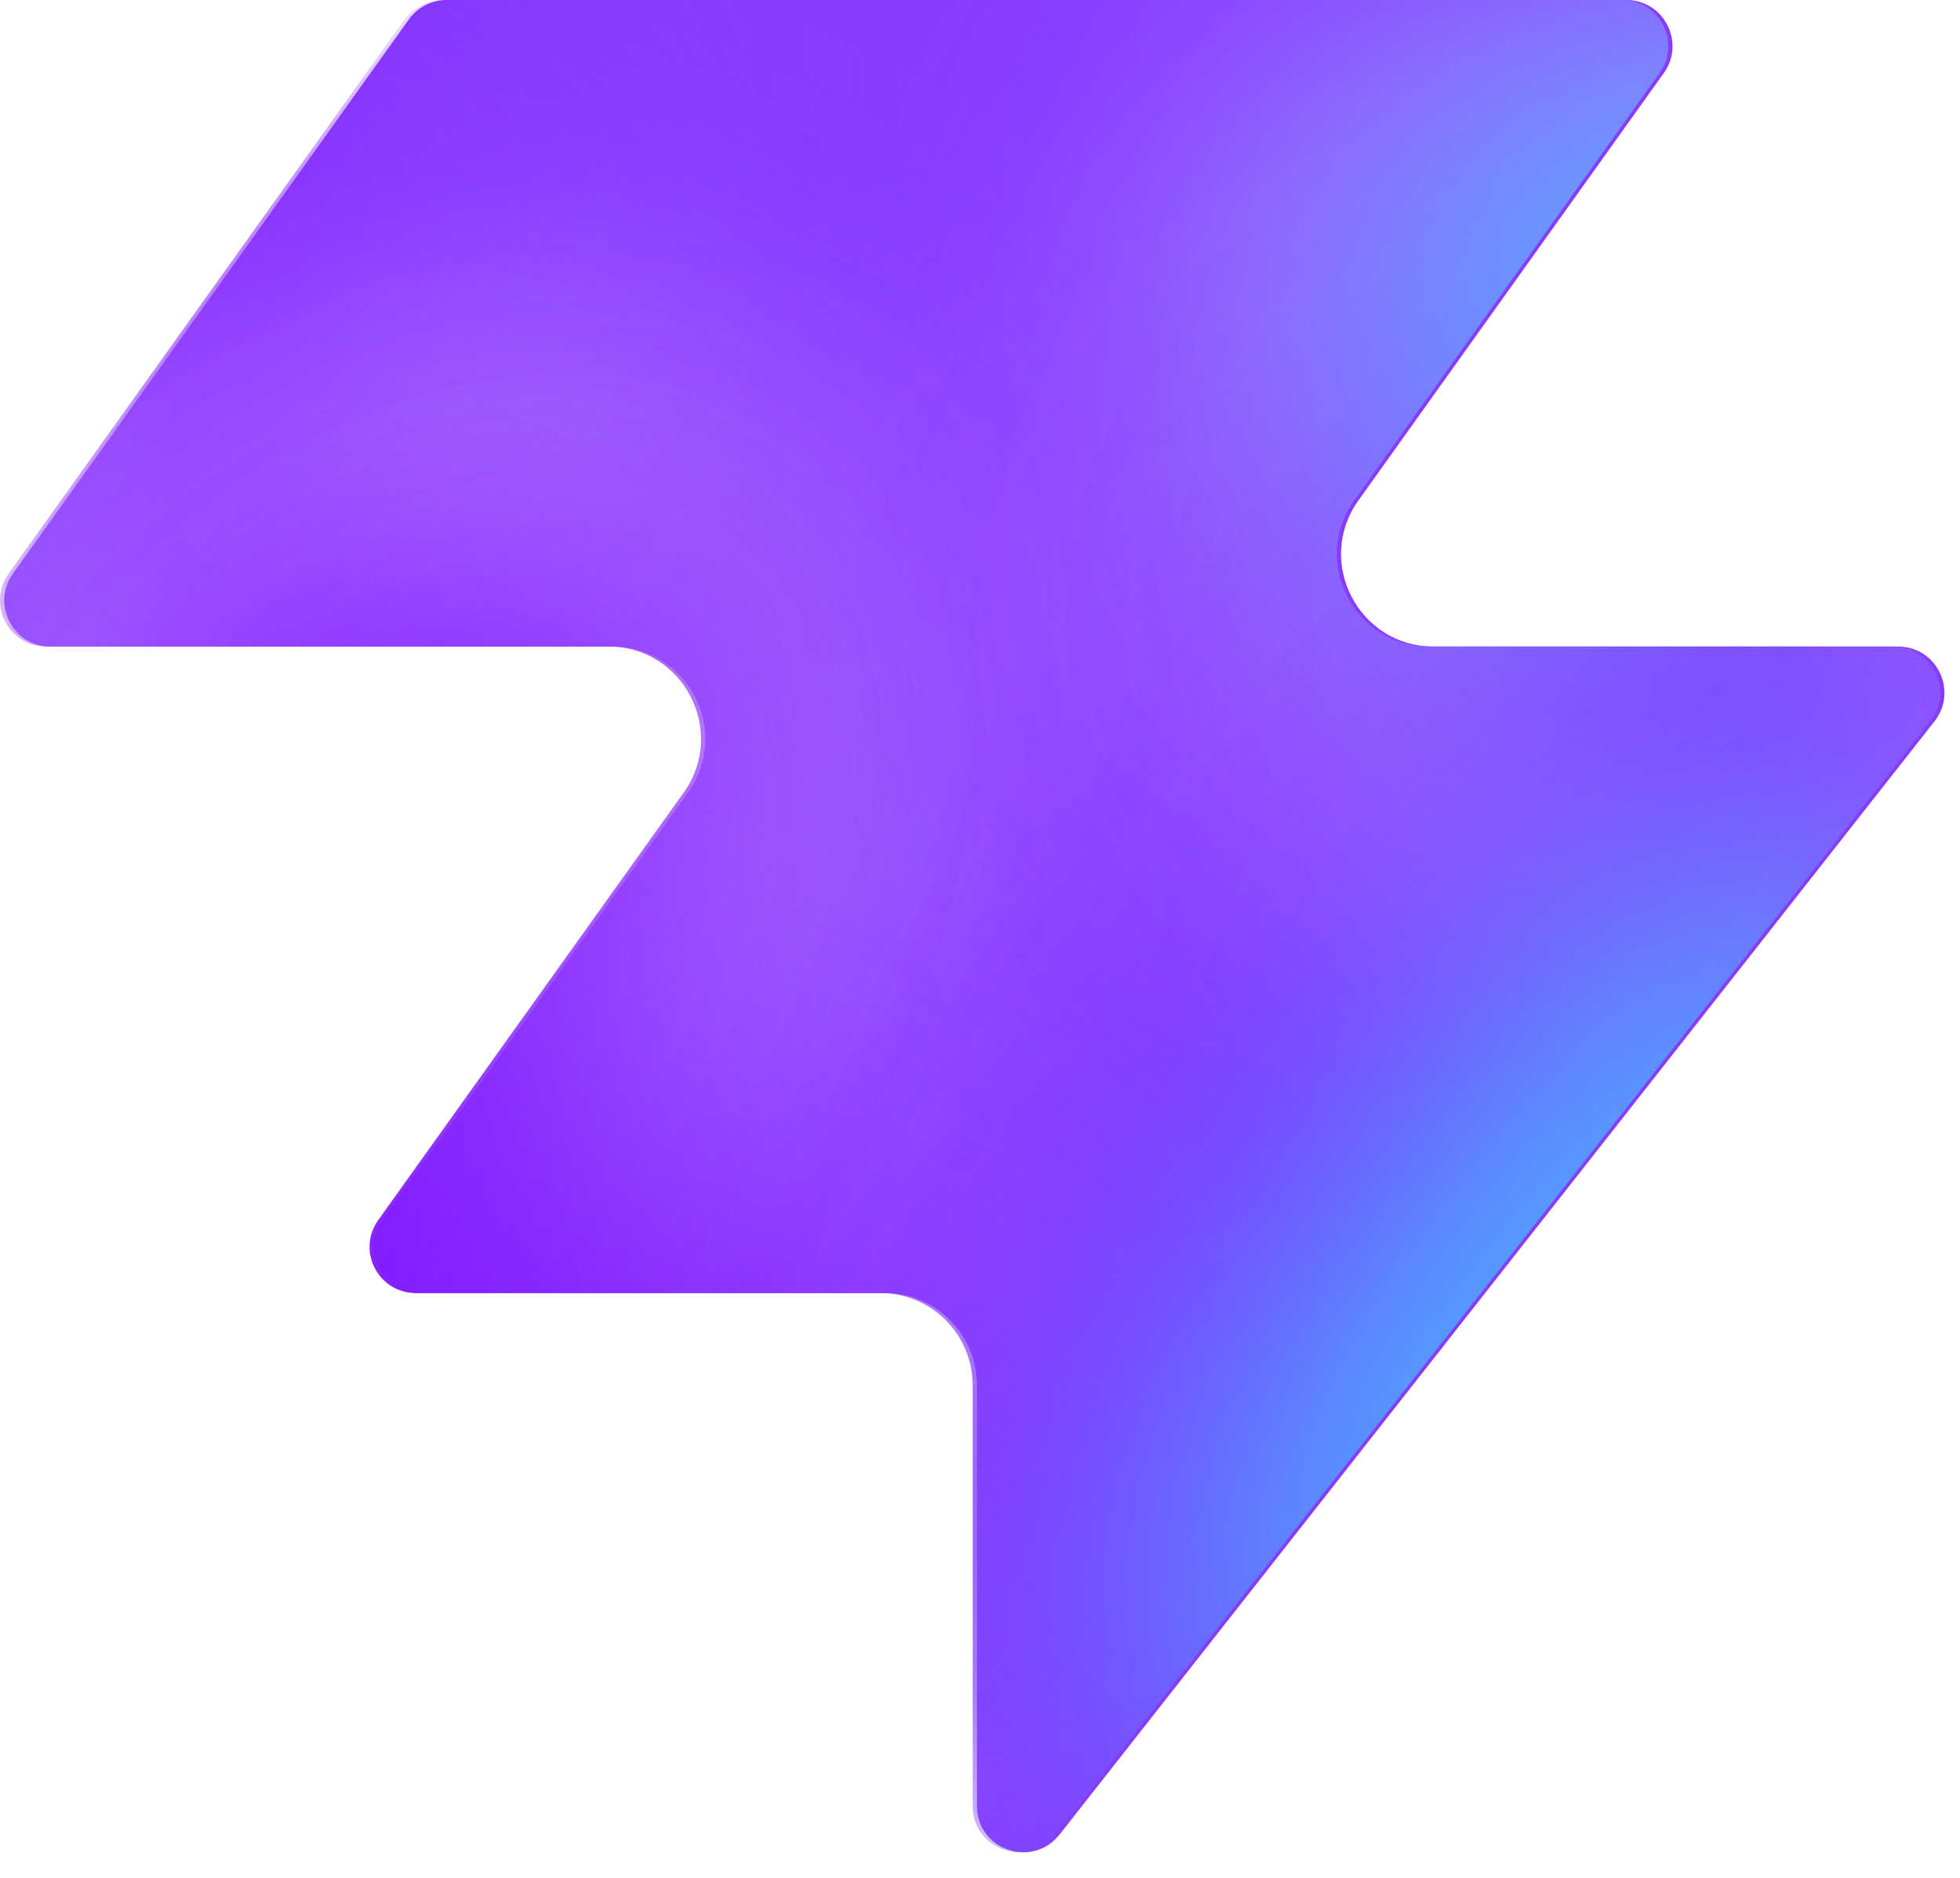
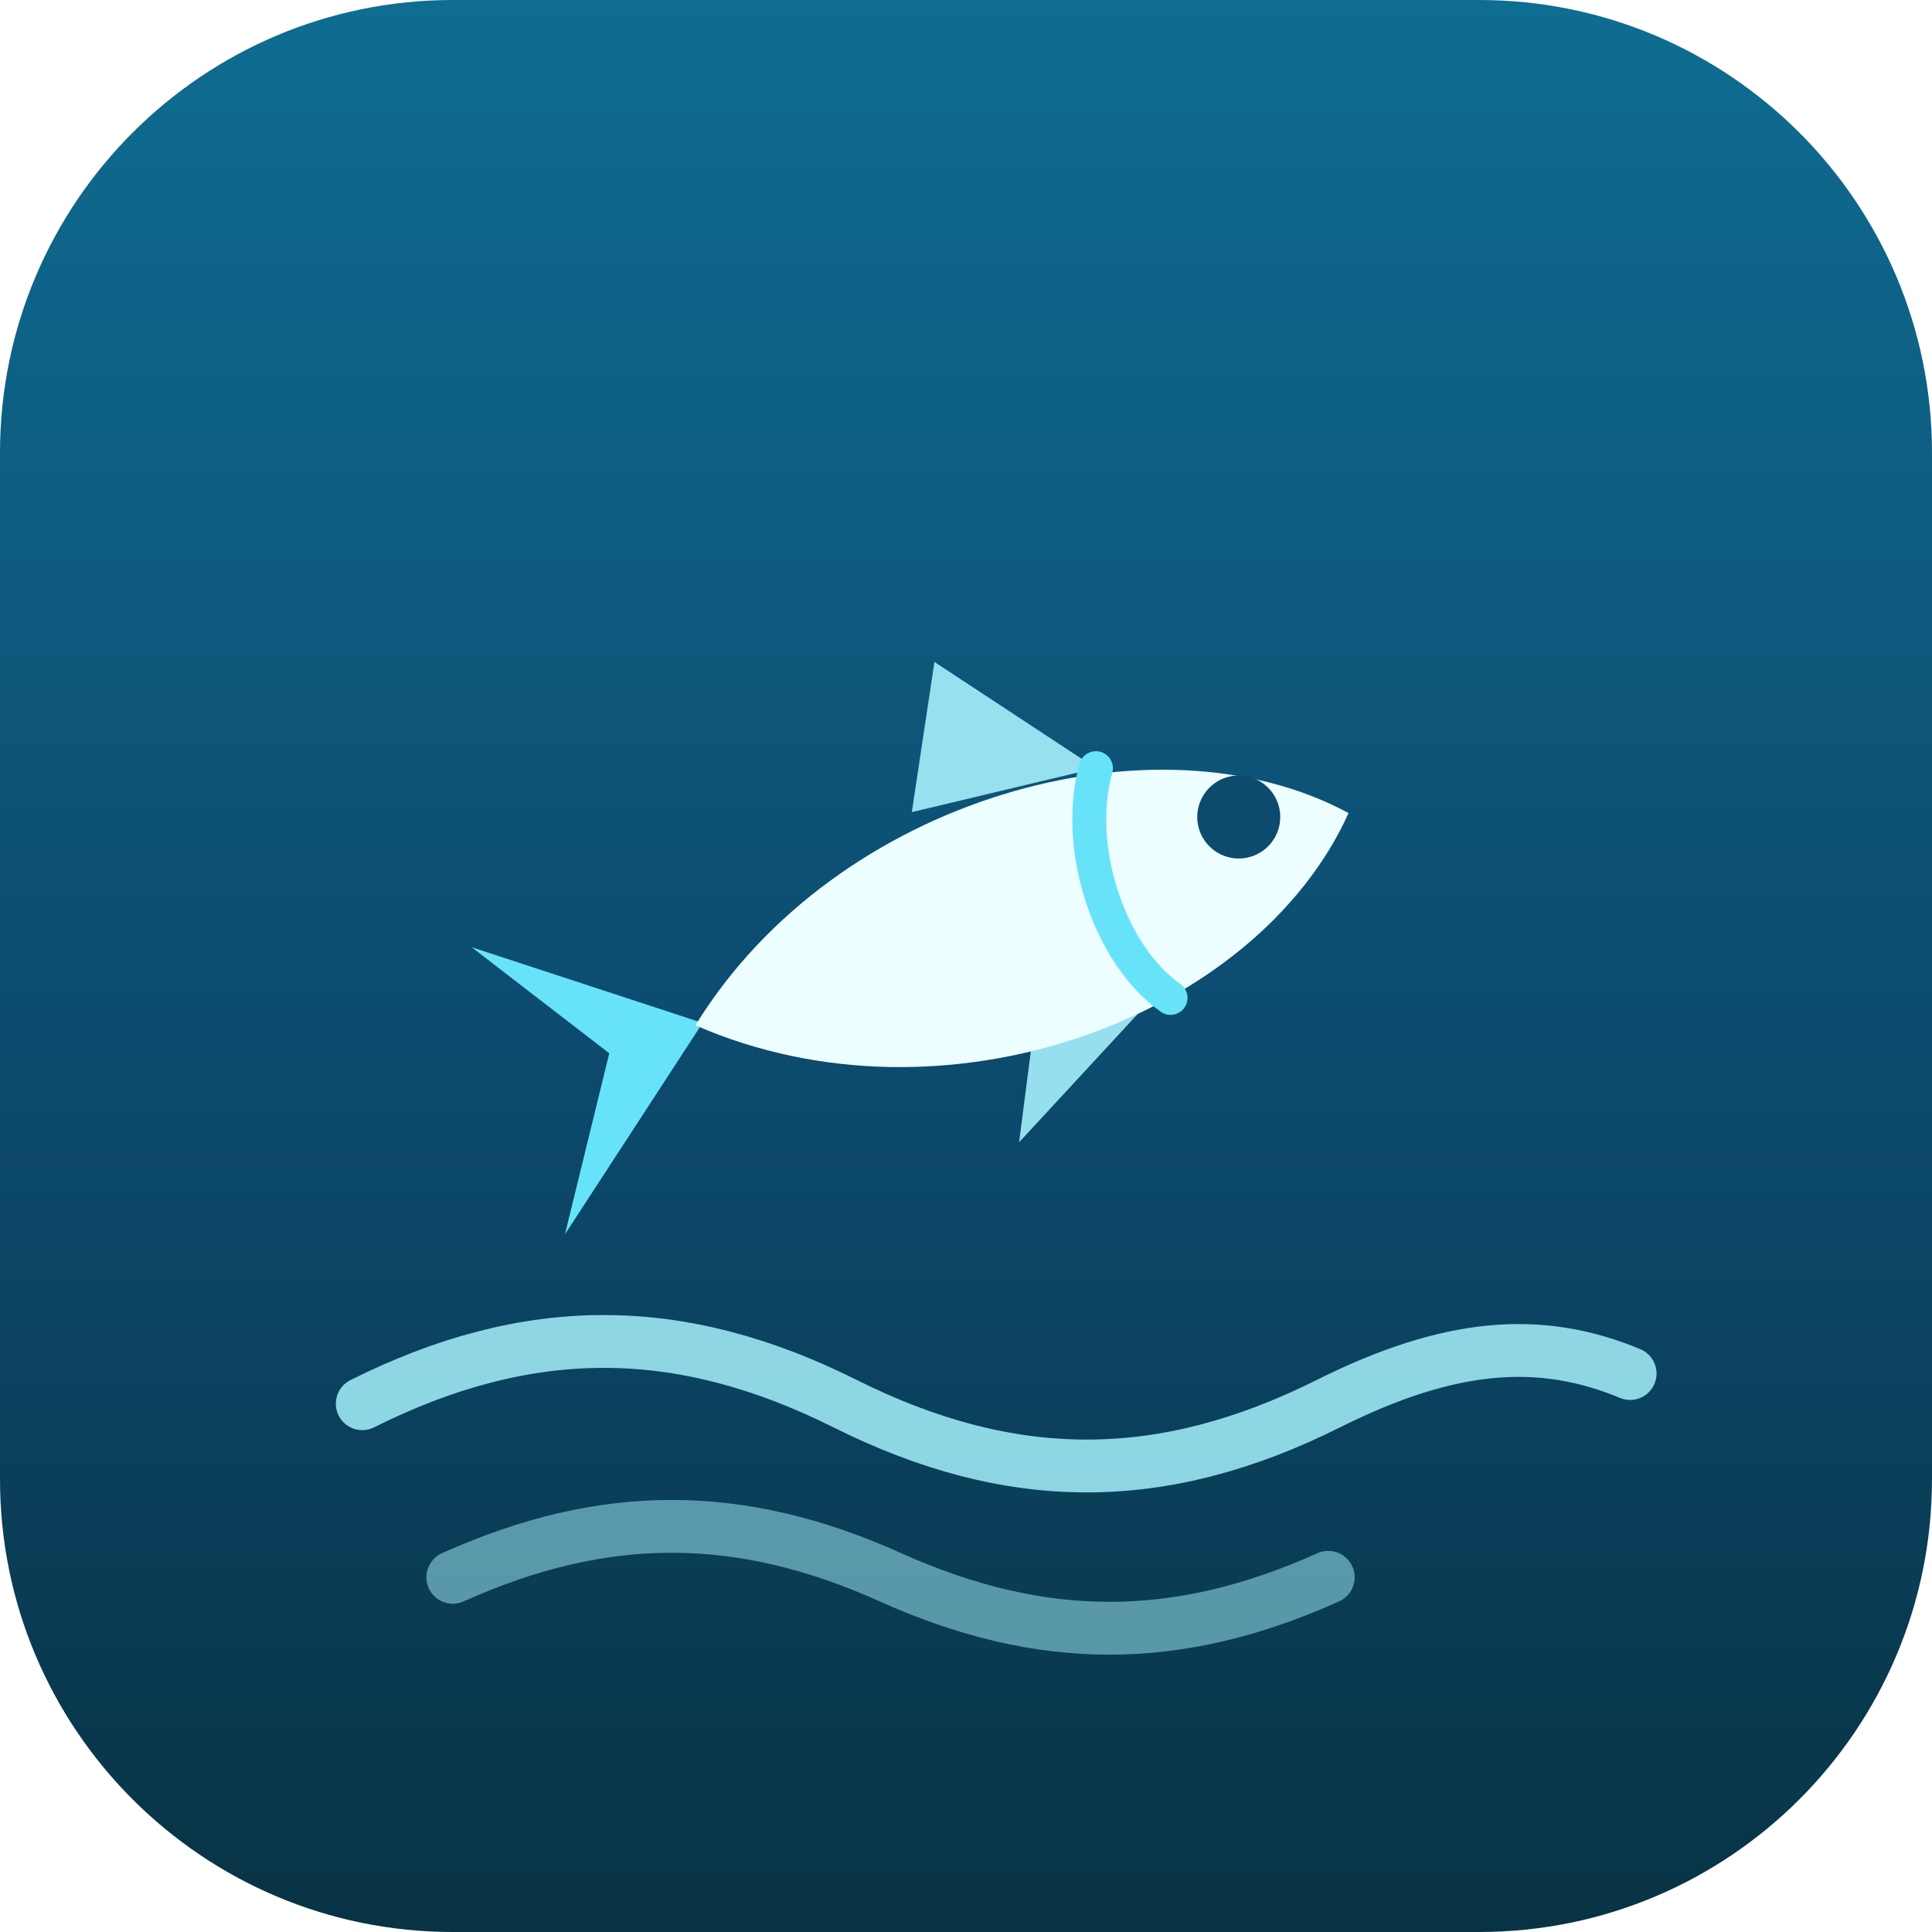
- <svg xmlns="http://www.w3.org/2000/svg" width="48" height="46" fill="none" viewBox="0 0 48 46">
-   <path fill="#863bff" d="M25.946 44.938c-.664.845-2.021.375-2.021-.698V33.937a2.26 2.26 0 0 0-2.262-2.262H10.287c-.92 0-1.456-1.04-.92-1.788l7.48-10.471c1.07-1.497 0-3.578-1.842-3.578H1.237c-.92 0-1.456-1.04-.92-1.788L10.013.474c.214-.297.556-.474.92-.474h28.894c.92 0 1.456 1.04.92 1.788l-7.48 10.471c-1.07 1.498 0 3.579 1.842 3.579h11.377c.943 0 1.473 1.088.89 1.83L25.947 44.94z" style="fill:#863bff;fill:color(display-p3 .525 .23 1);fill-opacity:1" />
-   <mask id="a" width="48" height="46" x="0" y="0" maskUnits="userSpaceOnUse" style="mask-type:alpha">
-     <path fill="#000" d="M25.842 44.938c-.664.844-2.021.375-2.021-.698V33.937a2.26 2.26 0 0 0-2.262-2.262H10.183c-.92 0-1.456-1.04-.92-1.788l7.48-10.471c1.07-1.498 0-3.579-1.842-3.579H1.133c-.92 0-1.456-1.04-.92-1.787L9.91.473c.214-.297.556-.474.92-.474h28.894c.92 0 1.456 1.04.92 1.788l-7.48 10.471c-1.07 1.498 0 3.578 1.842 3.578h11.377c.943 0 1.473 1.088.89 1.832L25.843 44.94z" style="fill:#000;fill-opacity:1" />
-   </mask>
-   <g mask="url(#a)">
-     <g filter="url(#b)">
-       <ellipse cx="5.508" cy="14.704" fill="#ede6ff" rx="5.508" ry="14.704" style="fill:#ede6ff;fill:color(display-p3 .927 .903 1);fill-opacity:1" transform="matrix(.00324 1 1 -.00324 -4.47 31.516)" />
-     </g>
-     <g filter="url(#c)">
-       <ellipse cx="10.399" cy="29.851" fill="#ede6ff" rx="10.399" ry="29.851" style="fill:#ede6ff;fill:color(display-p3 .927 .903 1);fill-opacity:1" transform="matrix(.00324 1 1 -.00324 -39.328 7.883)" />
-     </g>
-     <g filter="url(#d)">
-       <ellipse cx="5.508" cy="30.487" fill="#7e14ff" rx="5.508" ry="30.487" style="fill:#7e14ff;fill:color(display-p3 .492 .077 1);fill-opacity:1" transform="rotate(89.814 -25.913 -14.639)scale(1 -1)" />
-     </g>
-     <g filter="url(#e)">
-       <ellipse cx="5.508" cy="30.599" fill="#7e14ff" rx="5.508" ry="30.599" style="fill:#7e14ff;fill:color(display-p3 .492 .077 1);fill-opacity:1" transform="rotate(89.814 -32.644 -3.334)scale(1 -1)" />
-     </g>
-     <g filter="url(#f)">
-       <ellipse cx="5.508" cy="30.599" fill="#7e14ff" rx="5.508" ry="30.599" style="fill:#7e14ff;fill:color(display-p3 .492 .077 1);fill-opacity:1" transform="matrix(.00324 1 1 -.00324 -34.34 30.47)" />
-     </g>
-     <g filter="url(#g)">
-       <ellipse cx="14.072" cy="22.078" fill="#ede6ff" rx="14.072" ry="22.078" style="fill:#ede6ff;fill:color(display-p3 .927 .903 1);fill-opacity:1" transform="rotate(93.35 24.506 48.493)scale(-1 1)" />
-     </g>
-     <g filter="url(#h)">
-       <ellipse cx="3.47" cy="21.501" fill="#7e14ff" rx="3.47" ry="21.501" style="fill:#7e14ff;fill:color(display-p3 .492 .077 1);fill-opacity:1" transform="rotate(89.009 28.708 47.59)scale(-1 1)" />
-     </g>
-     <g filter="url(#i)">
-       <ellipse cx="3.47" cy="21.501" fill="#7e14ff" rx="3.47" ry="21.501" style="fill:#7e14ff;fill:color(display-p3 .492 .077 1);fill-opacity:1" transform="rotate(89.009 28.708 47.59)scale(-1 1)" />
-     </g>
-     <g filter="url(#j)">
-       <ellipse cx=".387" cy="8.972" fill="#7e14ff" rx="4.407" ry="29.108" style="fill:#7e14ff;fill:color(display-p3 .492 .077 1);fill-opacity:1" transform="rotate(39.51 .387 8.972)" />
-     </g>
-     <g filter="url(#k)">
-       <ellipse cx="47.523" cy="-6.092" fill="#7e14ff" rx="4.407" ry="29.108" style="fill:#7e14ff;fill:color(display-p3 .492 .077 1);fill-opacity:1" transform="rotate(37.892 47.523 -6.092)" />
-     </g>
-     <g filter="url(#l)">
-       <ellipse cx="41.412" cy="6.333" fill="#47bfff" rx="5.971" ry="9.665" style="fill:#47bfff;fill:color(display-p3 .28 .748 1);fill-opacity:1" transform="rotate(37.892 41.412 6.333)" />
-     </g>
-     <g filter="url(#m)">
-       <ellipse cx="-1.879" cy="38.332" fill="#7e14ff" rx="4.407" ry="29.108" style="fill:#7e14ff;fill:color(display-p3 .492 .077 1);fill-opacity:1" transform="rotate(37.892 -1.88 38.332)" />
-     </g>
-     <g filter="url(#n)">
-       <ellipse cx="-1.879" cy="38.332" fill="#7e14ff" rx="4.407" ry="29.108" style="fill:#7e14ff;fill:color(display-p3 .492 .077 1);fill-opacity:1" transform="rotate(37.892 -1.88 38.332)" />
-     </g>
-     <g filter="url(#o)">
-       <ellipse cx="35.651" cy="29.907" fill="#7e14ff" rx="4.407" ry="29.108" style="fill:#7e14ff;fill:color(display-p3 .492 .077 1);fill-opacity:1" transform="rotate(37.892 35.651 29.907)" />
-     </g>
-     <g filter="url(#p)">
-       <ellipse cx="38.418" cy="32.4" fill="#47bfff" rx="5.971" ry="15.297" style="fill:#47bfff;fill:color(display-p3 .28 .748 1);fill-opacity:1" transform="rotate(37.892 38.418 32.4)" />
-     </g>
+ <svg xmlns="http://www.w3.org/2000/svg" width="512" height="512" viewBox="0 0 512 512" fill="none" role="img" aria-label="Lac Edja">
+   <defs>
+     <linearGradient id="water" x1="0" y1="0" x2="0" y2="512" gradientUnits="userSpaceOnUse">
+       <stop offset="0" stop-color="#0e6d91" />
+       <stop offset="0.55" stop-color="#0c4a6e" />
+       <stop offset="1" stop-color="#083344" />
+     </linearGradient>
+   </defs>
+   <rect width="512" height="512" rx="120" fill="url(#water)" />
+   <g transform="rotate(-18 256 240)">
+     <path d="M250 212 L268 176 L300 216 Z" fill="#a5f0fc" opacity="0.9" />
+     <path d="M268 266 L250 304 L300 276 Z" fill="#a5f0fc" opacity="0.9" />
+     <path d="M180 248 L128 210 L154 248 L128 290 Z" fill="#67e3f9" />
+     <path d="M360 248 C320 206 232 202 178 248 C232 296 320 292 360 248 Z" fill="#ecfeff" />
+     <path d="M300 216 C288 234 288 264 300 280" stroke="#67e3f9" stroke-width="9" stroke-linecap="round" fill="none" />
+     <circle cx="332" cy="240" r="11" fill="#0c4a6e" />
  </g>
-   <defs>
-     <filter id="b" width="60.045" height="41.654" x="-19.77" y="16.149" color-interpolation-filters="sRGB" filterUnits="userSpaceOnUse">
-       <feFlood flood-opacity="0" result="BackgroundImageFix" />
-       <feBlend in="SourceGraphic" in2="BackgroundImageFix" result="shape" />
-       <feGaussianBlur result="effect1_foregroundBlur_2002_17158" stdDeviation="7.659" />
-     </filter>
-     <filter id="c" width="90.34" height="51.437" x="-54.613" y="-7.533" color-interpolation-filters="sRGB" filterUnits="userSpaceOnUse">
-       <feFlood flood-opacity="0" result="BackgroundImageFix" />
-       <feBlend in="SourceGraphic" in2="BackgroundImageFix" result="shape" />
-       <feGaussianBlur result="effect1_foregroundBlur_2002_17158" stdDeviation="7.659" />
-     </filter>
-     <filter id="d" width="79.355" height="29.4" x="-49.64" y="2.03" color-interpolation-filters="sRGB" filterUnits="userSpaceOnUse">
-       <feFlood flood-opacity="0" result="BackgroundImageFix" />
-       <feBlend in="SourceGraphic" in2="BackgroundImageFix" result="shape" />
-       <feGaussianBlur result="effect1_foregroundBlur_2002_17158" stdDeviation="4.596" />
-     </filter>
-     <filter id="e" width="79.579" height="29.4" x="-45.045" y="20.029" color-interpolation-filters="sRGB" filterUnits="userSpaceOnUse">
-       <feFlood flood-opacity="0" result="BackgroundImageFix" />
-       <feBlend in="SourceGraphic" in2="BackgroundImageFix" result="shape" />
-       <feGaussianBlur result="effect1_foregroundBlur_2002_17158" stdDeviation="4.596" />
-     </filter>
-     <filter id="f" width="79.579" height="29.4" x="-43.513" y="21.178" color-interpolation-filters="sRGB" filterUnits="userSpaceOnUse">
-       <feFlood flood-opacity="0" result="BackgroundImageFix" />
-       <feBlend in="SourceGraphic" in2="BackgroundImageFix" result="shape" />
-       <feGaussianBlur result="effect1_foregroundBlur_2002_17158" stdDeviation="4.596" />
-     </filter>
-     <filter id="g" width="74.749" height="58.852" x="15.756" y="-17.901" color-interpolation-filters="sRGB" filterUnits="userSpaceOnUse">
-       <feFlood flood-opacity="0" result="BackgroundImageFix" />
-       <feBlend in="SourceGraphic" in2="BackgroundImageFix" result="shape" />
-       <feGaussianBlur result="effect1_foregroundBlur_2002_17158" stdDeviation="7.659" />
-     </filter>
-     <filter id="h" width="61.377" height="25.362" x="23.548" y="2.284" color-interpolation-filters="sRGB" filterUnits="userSpaceOnUse">
-       <feFlood flood-opacity="0" result="BackgroundImageFix" />
-       <feBlend in="SourceGraphic" in2="BackgroundImageFix" result="shape" />
-       <feGaussianBlur result="effect1_foregroundBlur_2002_17158" stdDeviation="4.596" />
-     </filter>
-     <filter id="i" width="61.377" height="25.362" x="23.548" y="2.284" color-interpolation-filters="sRGB" filterUnits="userSpaceOnUse">
-       <feFlood flood-opacity="0" result="BackgroundImageFix" />
-       <feBlend in="SourceGraphic" in2="BackgroundImageFix" result="shape" />
-       <feGaussianBlur result="effect1_foregroundBlur_2002_17158" stdDeviation="4.596" />
-     </filter>
-     <filter id="j" width="56.045" height="63.649" x="-27.636" y="-22.853" color-interpolation-filters="sRGB" filterUnits="userSpaceOnUse">
-       <feFlood flood-opacity="0" result="BackgroundImageFix" />
-       <feBlend in="SourceGraphic" in2="BackgroundImageFix" result="shape" />
-       <feGaussianBlur result="effect1_foregroundBlur_2002_17158" stdDeviation="4.596" />
-     </filter>
-     <filter id="k" width="54.814" height="64.646" x="20.116" y="-38.415" color-interpolation-filters="sRGB" filterUnits="userSpaceOnUse">
-       <feFlood flood-opacity="0" result="BackgroundImageFix" />
-       <feBlend in="SourceGraphic" in2="BackgroundImageFix" result="shape" />
-       <feGaussianBlur result="effect1_foregroundBlur_2002_17158" stdDeviation="4.596" />
-     </filter>
-     <filter id="l" width="33.541" height="35.313" x="24.641" y="-11.323" color-interpolation-filters="sRGB" filterUnits="userSpaceOnUse">
-       <feFlood flood-opacity="0" result="BackgroundImageFix" />
-       <feBlend in="SourceGraphic" in2="BackgroundImageFix" result="shape" />
-       <feGaussianBlur result="effect1_foregroundBlur_2002_17158" stdDeviation="4.596" />
-     </filter>
-     <filter id="m" width="54.814" height="64.646" x="-29.286" y="6.009" color-interpolation-filters="sRGB" filterUnits="userSpaceOnUse">
-       <feFlood flood-opacity="0" result="BackgroundImageFix" />
-       <feBlend in="SourceGraphic" in2="BackgroundImageFix" result="shape" />
-       <feGaussianBlur result="effect1_foregroundBlur_2002_17158" stdDeviation="4.596" />
-     </filter>
-     <filter id="n" width="54.814" height="64.646" x="-29.286" y="6.009" color-interpolation-filters="sRGB" filterUnits="userSpaceOnUse">
-       <feFlood flood-opacity="0" result="BackgroundImageFix" />
-       <feBlend in="SourceGraphic" in2="BackgroundImageFix" result="shape" />
-       <feGaussianBlur result="effect1_foregroundBlur_2002_17158" stdDeviation="4.596" />
-     </filter>
-     <filter id="o" width="54.814" height="64.646" x="8.244" y="-2.416" color-interpolation-filters="sRGB" filterUnits="userSpaceOnUse">
-       <feFlood flood-opacity="0" result="BackgroundImageFix" />
-       <feBlend in="SourceGraphic" in2="BackgroundImageFix" result="shape" />
-       <feGaussianBlur result="effect1_foregroundBlur_2002_17158" stdDeviation="4.596" />
-     </filter>
-     <filter id="p" width="39.409" height="43.623" x="18.713" y="10.588" color-interpolation-filters="sRGB" filterUnits="userSpaceOnUse">
-       <feFlood flood-opacity="0" result="BackgroundImageFix" />
-       <feBlend in="SourceGraphic" in2="BackgroundImageFix" result="shape" />
-       <feGaussianBlur result="effect1_foregroundBlur_2002_17158" stdDeviation="4.596" />
-     </filter>
-   </defs>
+   <g stroke="#a5f0fc" stroke-width="14" stroke-linecap="round" fill="none" opacity="0.85">
+     <path d="M96 372 C140 350 180 350 224 372 C268 394 308 394 352 372 C384 356 408 354 432 364" />
+     <path d="M120 418 C160 400 196 400 236 418 C276 436 312 436 352 418" opacity="0.6" />
+   </g>
</svg>
